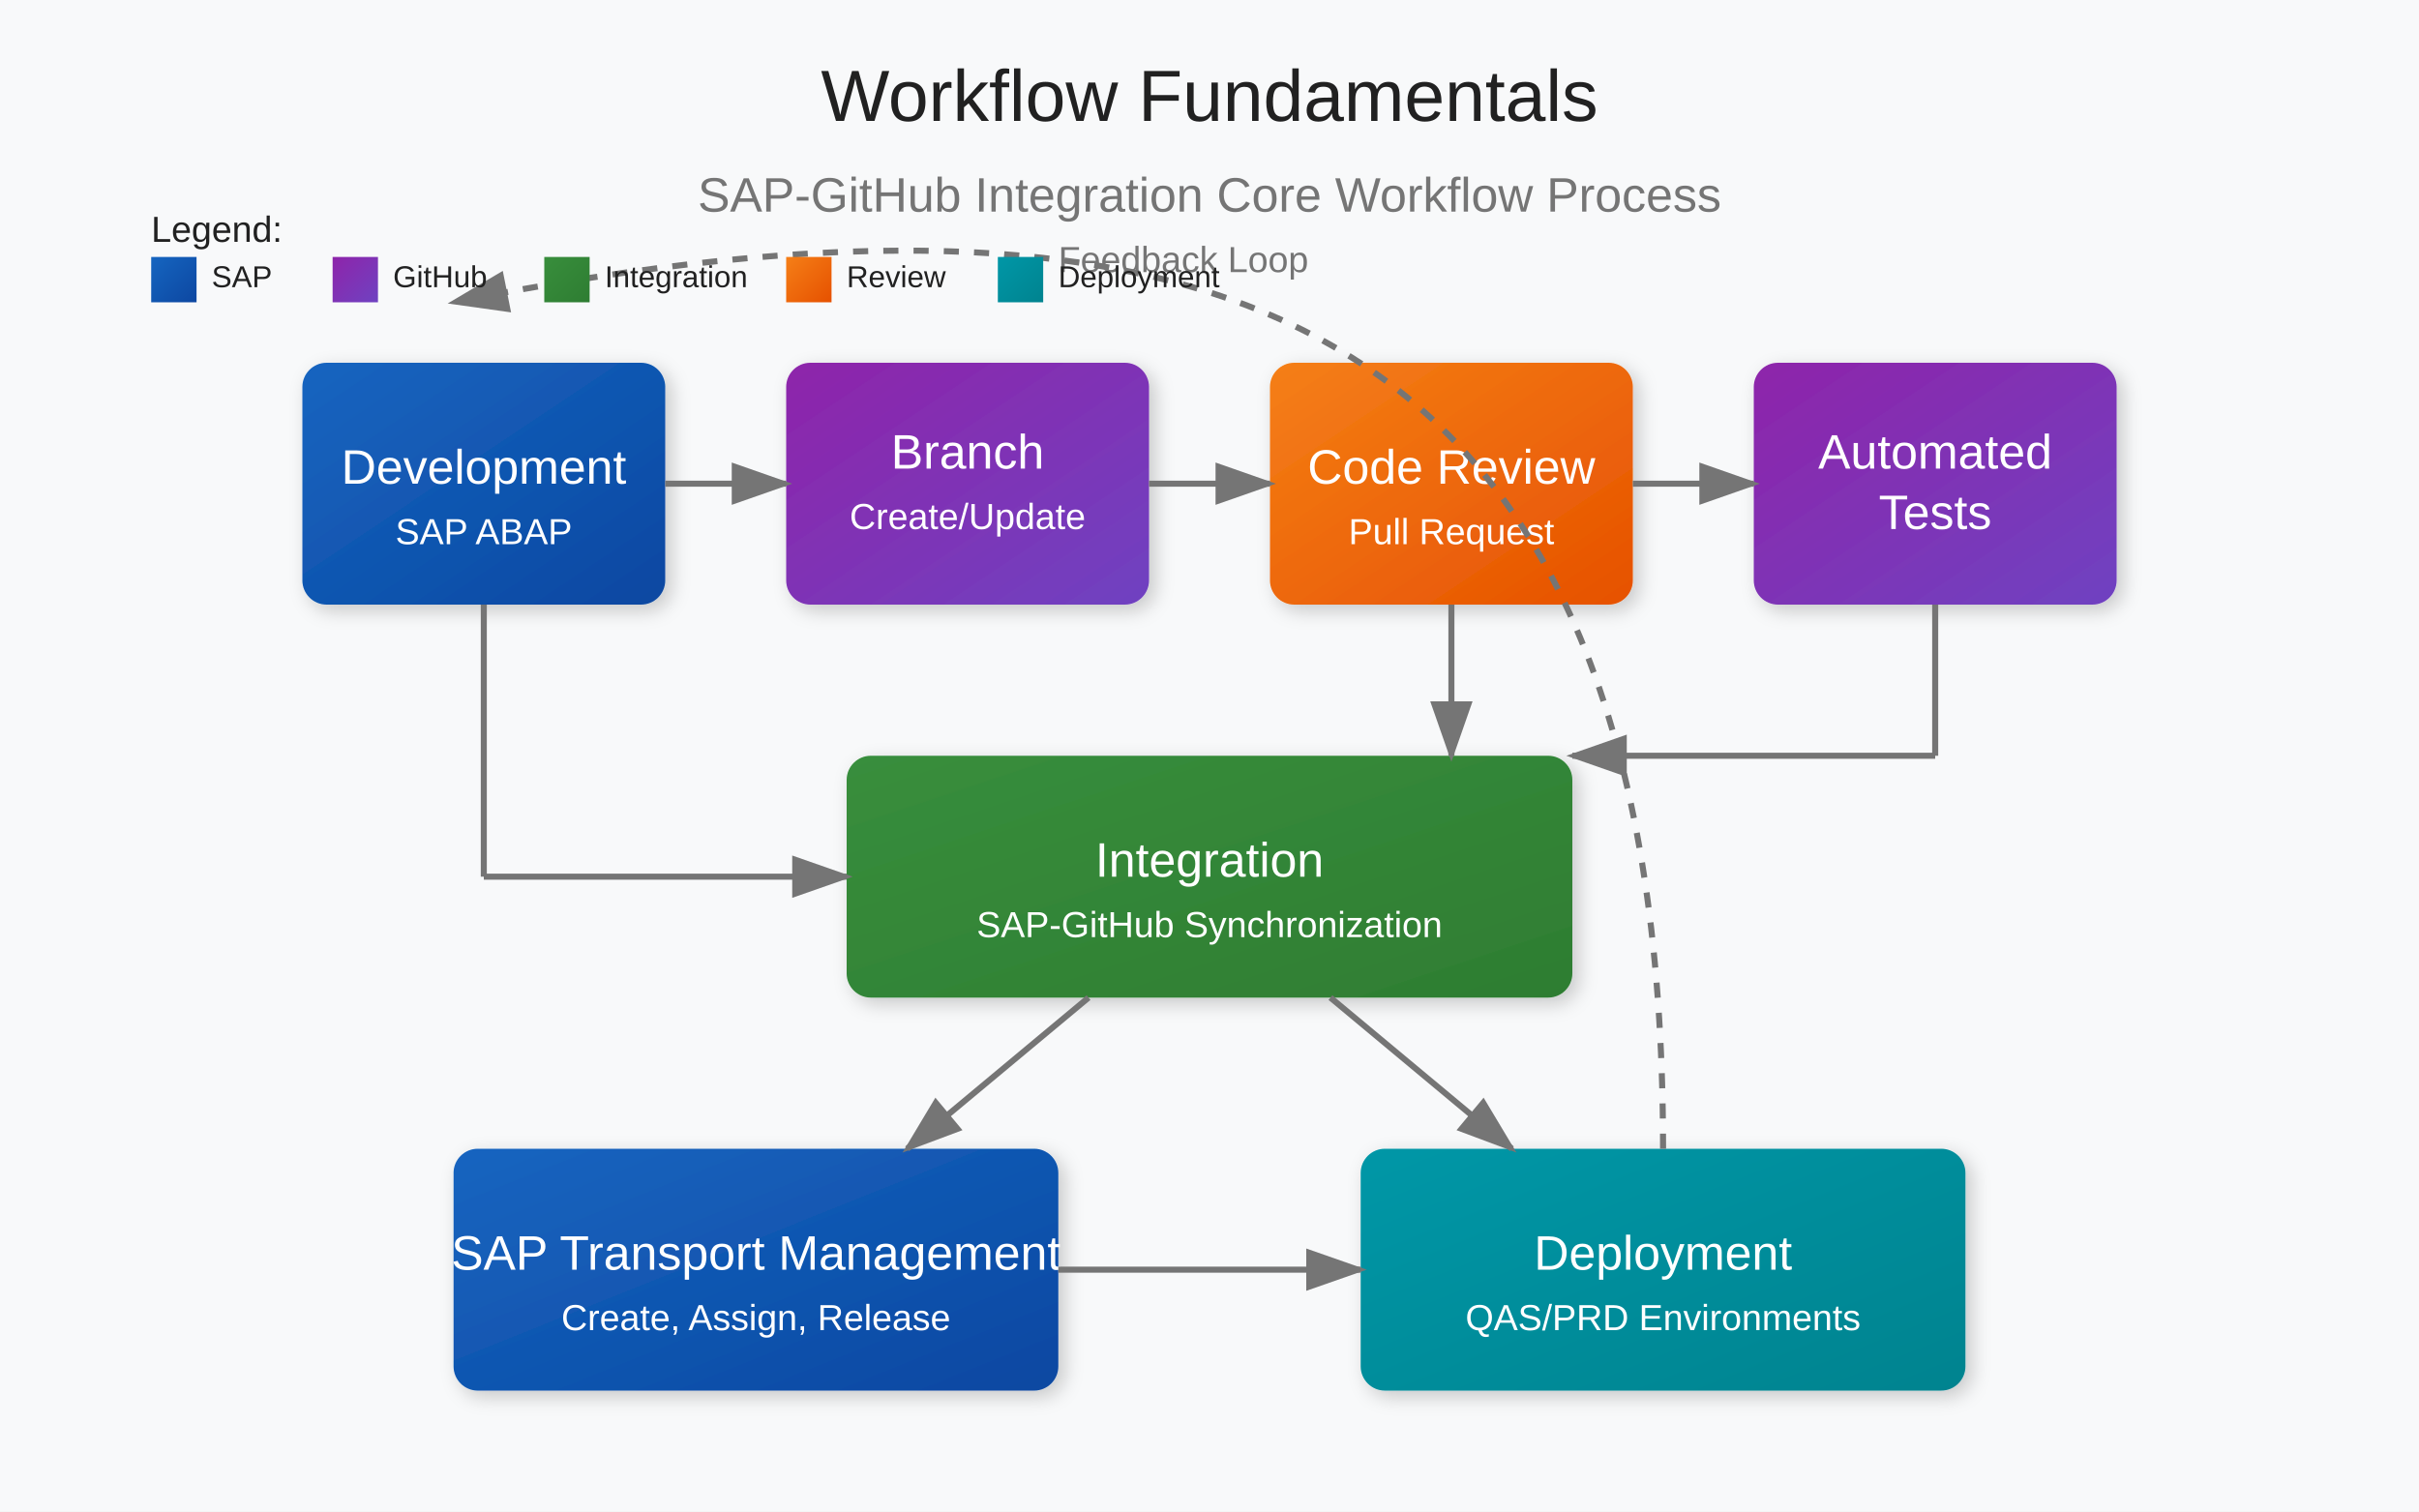
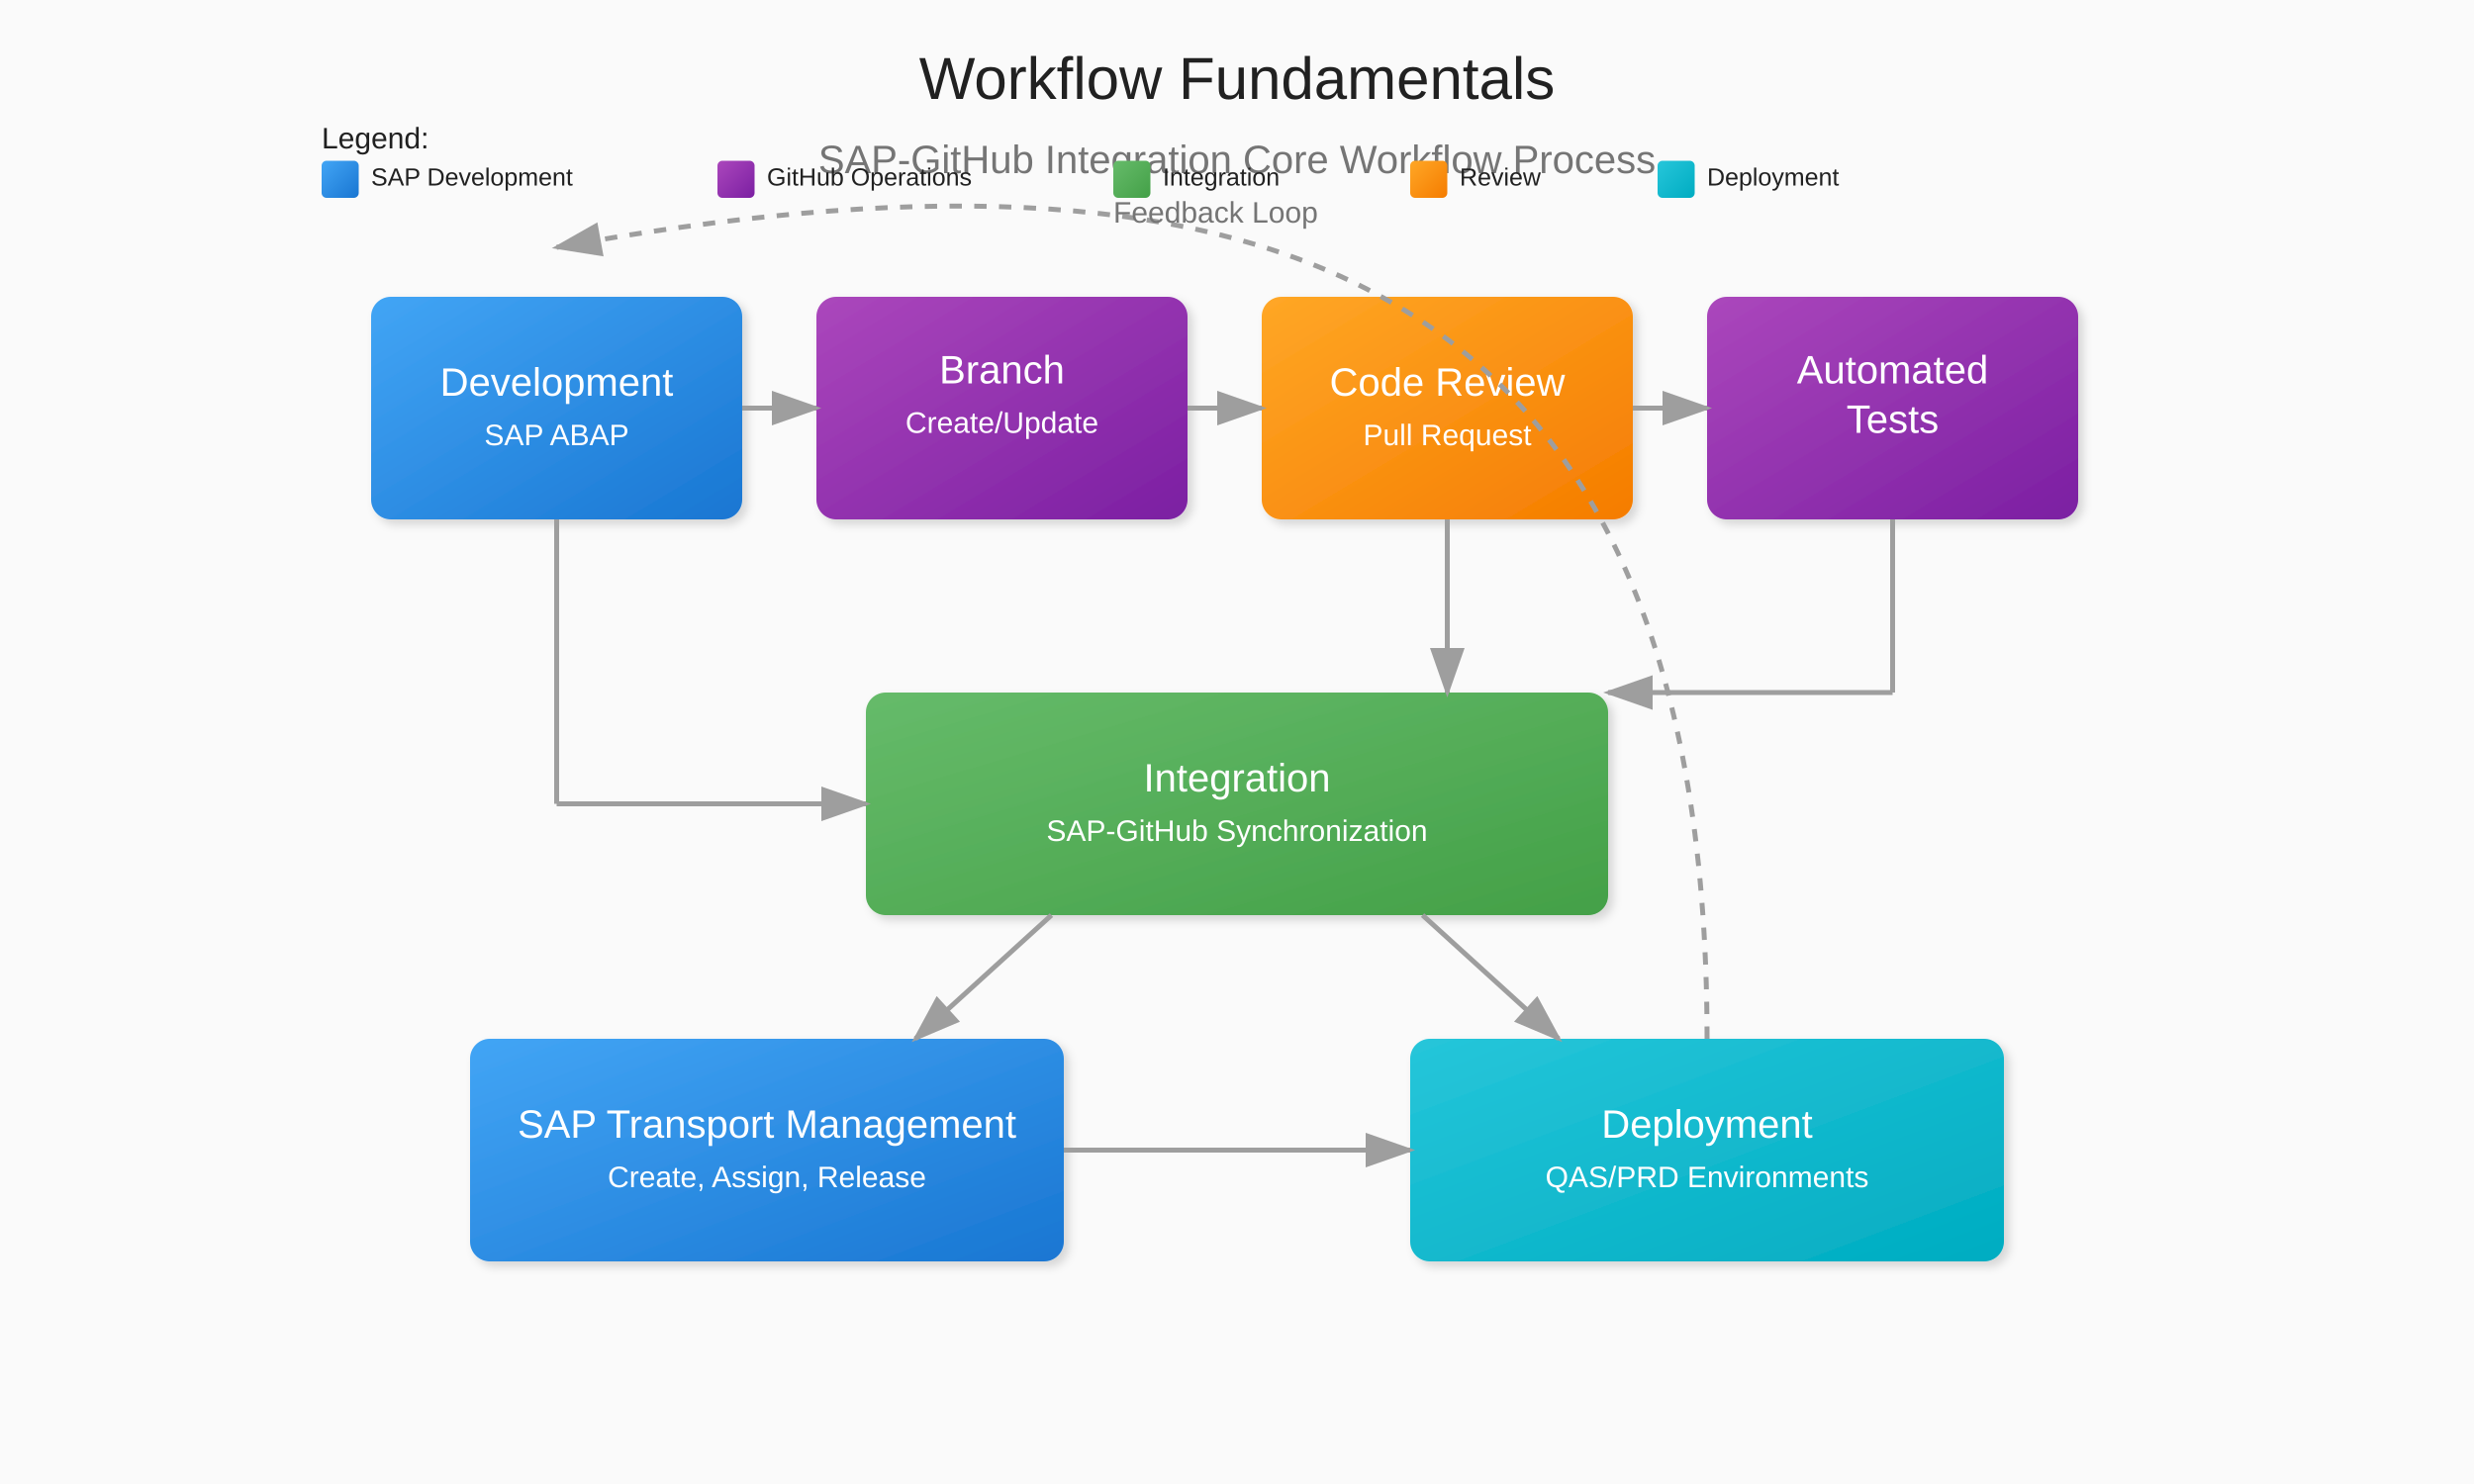
- <svg xmlns="http://www.w3.org/2000/svg" width="800" height="500" viewBox="0 0 800 500" role="img" aria-labelledby="title desc">
+ <svg xmlns="http://www.w3.org/2000/svg" width="1000" height="600" viewBox="0 0 1000 600" role="img" aria-labelledby="title desc">
  <defs>
    <marker id="arrowhead" markerWidth="10" markerHeight="7" refX="9" refY="3.5" orient="auto">
-       <polygon points="0 0, 10 3.5, 0 7" fill="#757575" />
+       <polygon points="0 0, 10 3.5, 0 7" fill="#9E9E9E" />
    </marker>
    <linearGradient id="sapGradient" x1="0%" y1="0%" x2="100%" y2="100%">
-       <stop offset="0%" style="stop-color:#1565C0;stop-opacity:1" />
-       <stop offset="100%" style="stop-color:#0D47A1;stop-opacity:1" />
+       <stop offset="0%" style="stop-color:#42A5F5;stop-opacity:1" />
+       <stop offset="100%" style="stop-color:#1976D2;stop-opacity:1" />
    </linearGradient>
    <linearGradient id="githubGradient" x1="0%" y1="0%" x2="100%" y2="100%">
-       <stop offset="0%" style="stop-color:#8E24AA;stop-opacity:1" />
-       <stop offset="100%" style="stop-color:#6F42C1;stop-opacity:1" />
+       <stop offset="0%" style="stop-color:#AB47BC;stop-opacity:1" />
+       <stop offset="100%" style="stop-color:#7B1FA2;stop-opacity:1" />
    </linearGradient>
    <linearGradient id="integrationGradient" x1="0%" y1="0%" x2="100%" y2="100%">
-       <stop offset="0%" style="stop-color:#388E3C;stop-opacity:1" />
-       <stop offset="100%" style="stop-color:#2E7D32;stop-opacity:1" />
+       <stop offset="0%" style="stop-color:#66BB6A;stop-opacity:1" />
+       <stop offset="100%" style="stop-color:#43A047;stop-opacity:1" />
    </linearGradient>
    <linearGradient id="reviewGradient" x1="0%" y1="0%" x2="100%" y2="100%">
-       <stop offset="0%" style="stop-color:#F57F17;stop-opacity:1" />
-       <stop offset="100%" style="stop-color:#E65100;stop-opacity:1" />
+       <stop offset="0%" style="stop-color:#FFA726;stop-opacity:1" />
+       <stop offset="100%" style="stop-color:#F57C00;stop-opacity:1" />
    </linearGradient>
    <linearGradient id="deployGradient" x1="0%" y1="0%" x2="100%" y2="100%">
-       <stop offset="0%" style="stop-color:#0097A7;stop-opacity:1" />
-       <stop offset="100%" style="stop-color:#00838F;stop-opacity:1" />
+       <stop offset="0%" style="stop-color:#26C6DA;stop-opacity:1" />
+       <stop offset="100%" style="stop-color:#00ACC1;stop-opacity:1" />
    </linearGradient>
    <filter id="dropShadow" x="-20%" y="-20%" width="140%" height="140%">
-       <feGaussianBlur in="SourceAlpha" stdDeviation="3" />
+       <feGaussianBlur in="SourceAlpha" stdDeviation="2" />
      <feOffset dx="2" dy="2" result="offsetblur" />
      <feComponentTransfer>
-         <feFuncA type="linear" slope="0.2" />
+         <feFuncA type="linear" slope="0.15" />
      </feComponentTransfer>
      <feMerge>
        <feMergeNode />
        <feMergeNode in="SourceGraphic" />
      </feMerge>
    </filter>
  </defs>
-   <rect width="800" height="500" fill="#f8f9fa" />
-   <text x="400" y="40" font-family="Arial, sans-serif" font-size="24" text-anchor="middle" fill="#212121">Workflow Fundamentals</text>
-   <text x="400" y="70" font-family="Arial, sans-serif" font-size="16" text-anchor="middle" fill="#757575">SAP-GitHub Integration Core Workflow Process</text>
-   <rect x="100" y="120" width="120" height="80" rx="8" ry="8" fill="url(#sapGradient)" filter="url(#dropShadow)" />
-   <text x="160" y="160" font-family="Arial, sans-serif" font-size="16" text-anchor="middle" fill="#FFFFFF">Development</text>
-   <text x="160" y="180" font-family="Arial, sans-serif" font-size="12" text-anchor="middle" fill="#FFFFFF">SAP ABAP</text>
-   <rect x="260" y="120" width="120" height="80" rx="8" ry="8" fill="url(#githubGradient)" filter="url(#dropShadow)" />
-   <text x="320" y="155" font-family="Arial, sans-serif" font-size="16" text-anchor="middle" fill="#FFFFFF">Branch</text>
-   <text x="320" y="175" font-family="Arial, sans-serif" font-size="12" text-anchor="middle" fill="#FFFFFF">Create/Update</text>
-   <rect x="420" y="120" width="120" height="80" rx="8" ry="8" fill="url(#reviewGradient)" filter="url(#dropShadow)" />
-   <text x="480" y="160" font-family="Arial, sans-serif" font-size="16" text-anchor="middle" fill="#FFFFFF">Code Review</text>
-   <text x="480" y="180" font-family="Arial, sans-serif" font-size="12" text-anchor="middle" fill="#FFFFFF">Pull Request</text>
-   <rect x="580" y="120" width="120" height="80" rx="8" ry="8" fill="url(#githubGradient)" filter="url(#dropShadow)" />
-   <text x="640" y="155" font-family="Arial, sans-serif" font-size="16" text-anchor="middle" fill="#FFFFFF">Automated</text>
-   <text x="640" y="175" font-family="Arial, sans-serif" font-size="16" text-anchor="middle" fill="#FFFFFF">Tests</text>
-   <g transform="translate(400, 250)">
-     <rect x="-120" y="0" width="240" height="80" rx="8" ry="8" fill="url(#integrationGradient)" filter="url(#dropShadow)" />
+   <rect width="1000" height="600" fill="#FAFAFA" />
+   <text x="500" y="40" font-family="Arial, sans-serif" font-size="24" text-anchor="middle" fill="#212121">Workflow Fundamentals</text>
+   <text x="500" y="70" font-family="Arial, sans-serif" font-size="16" text-anchor="middle" fill="#757575">SAP-GitHub Integration Core Workflow Process</text>
+   <rect x="150" y="120" width="150" height="90" rx="8" ry="8" fill="url(#sapGradient)" filter="url(#dropShadow)" />
+   <text x="225" y="160" font-family="Arial, sans-serif" font-size="16" text-anchor="middle" fill="#FFFFFF">Development</text>
+   <text x="225" y="180" font-family="Arial, sans-serif" font-size="12" text-anchor="middle" fill="#FFFFFF">SAP ABAP</text>
+   <rect x="330" y="120" width="150" height="90" rx="8" ry="8" fill="url(#githubGradient)" filter="url(#dropShadow)" />
+   <text x="405" y="155" font-family="Arial, sans-serif" font-size="16" text-anchor="middle" fill="#FFFFFF">Branch</text>
+   <text x="405" y="175" font-family="Arial, sans-serif" font-size="12" text-anchor="middle" fill="#FFFFFF">Create/Update</text>
+   <rect x="510" y="120" width="150" height="90" rx="8" ry="8" fill="url(#reviewGradient)" filter="url(#dropShadow)" />
+   <text x="585" y="160" font-family="Arial, sans-serif" font-size="16" text-anchor="middle" fill="#FFFFFF">Code Review</text>
+   <text x="585" y="180" font-family="Arial, sans-serif" font-size="12" text-anchor="middle" fill="#FFFFFF">Pull Request</text>
+   <rect x="690" y="120" width="150" height="90" rx="8" ry="8" fill="url(#githubGradient)" filter="url(#dropShadow)" />
+   <text x="765" y="155" font-family="Arial, sans-serif" font-size="16" text-anchor="middle" fill="#FFFFFF">Automated</text>
+   <text x="765" y="175" font-family="Arial, sans-serif" font-size="16" text-anchor="middle" fill="#FFFFFF">Tests</text>
+   <g transform="translate(500, 280)">
+     <rect x="-150" y="0" width="300" height="90" rx="8" ry="8" fill="url(#integrationGradient)" filter="url(#dropShadow)" />
    <text x="0" y="40" font-family="Arial, sans-serif" font-size="16" text-anchor="middle" fill="#FFFFFF">Integration</text>
    <text x="0" y="60" font-family="Arial, sans-serif" font-size="12" text-anchor="middle" fill="#FFFFFF">SAP-GitHub Synchronization</text>
  </g>
-   <rect x="150" y="380" width="200" height="80" rx="8" ry="8" fill="url(#sapGradient)" filter="url(#dropShadow)" />
-   <text x="250" y="420" font-family="Arial, sans-serif" font-size="16" text-anchor="middle" fill="#FFFFFF">SAP Transport Management</text>
-   <text x="250" y="440" font-family="Arial, sans-serif" font-size="12" text-anchor="middle" fill="#FFFFFF">Create, Assign, Release</text>
-   <rect x="450" y="380" width="200" height="80" rx="8" ry="8" fill="url(#deployGradient)" filter="url(#dropShadow)" />
-   <text x="550" y="420" font-family="Arial, sans-serif" font-size="16" text-anchor="middle" fill="#FFFFFF">Deployment</text>
-   <text x="550" y="440" font-family="Arial, sans-serif" font-size="12" text-anchor="middle" fill="#FFFFFF">QAS/PRD Environments</text>
-   <line x1="220" y1="160" x2="260" y2="160" stroke="#757575" stroke-width="2" marker-end="url(#arrowhead)" />
-   <line x1="380" y1="160" x2="420" y2="160" stroke="#757575" stroke-width="2" marker-end="url(#arrowhead)" />
-   <line x1="540" y1="160" x2="580" y2="160" stroke="#757575" stroke-width="2" marker-end="url(#arrowhead)" />
-   <line x1="640" y1="200" x2="640" y2="250" stroke="#757575" stroke-width="2" />
-   <line x1="640" y1="250" x2="520" y2="250" stroke="#757575" stroke-width="2" marker-end="url(#arrowhead)" />
-   <line x1="480" y1="200" x2="480" y2="250" stroke="#757575" stroke-width="2" marker-end="url(#arrowhead)" />
-   <line x1="160" y1="200" x2="160" y2="290" stroke="#757575" stroke-width="2" />
-   <line x1="160" y1="290" x2="280" y2="290" stroke="#757575" stroke-width="2" marker-end="url(#arrowhead)" />
-   <line x1="360" y1="330" x2="300" y2="380" stroke="#757575" stroke-width="2" marker-end="url(#arrowhead)" />
-   <line x1="440" y1="330" x2="500" y2="380" stroke="#757575" stroke-width="2" marker-end="url(#arrowhead)" />
-   <line x1="350" y1="420" x2="450" y2="420" stroke="#757575" stroke-width="2" marker-end="url(#arrowhead)" />
-   <path d="M 550 380 C 550 100, 400 50, 150 100" stroke="#757575" stroke-width="2" stroke-dasharray="5,5" marker-end="url(#arrowhead)" fill="none" />
-   <text x="350" y="90" font-family="Arial, sans-serif" font-size="12" fill="#757575">Feedback Loop</text>
-   <g transform="translate(50, 100)">
+   <rect x="190" y="420" width="240" height="90" rx="8" ry="8" fill="url(#sapGradient)" filter="url(#dropShadow)" />
+   <text x="310" y="460" font-family="Arial, sans-serif" font-size="16" text-anchor="middle" fill="#FFFFFF">SAP Transport Management</text>
+   <text x="310" y="480" font-family="Arial, sans-serif" font-size="12" text-anchor="middle" fill="#FFFFFF">Create, Assign, Release</text>
+   <rect x="570" y="420" width="240" height="90" rx="8" ry="8" fill="url(#deployGradient)" filter="url(#dropShadow)" />
+   <text x="690" y="460" font-family="Arial, sans-serif" font-size="16" text-anchor="middle" fill="#FFFFFF">Deployment</text>
+   <text x="690" y="480" font-family="Arial, sans-serif" font-size="12" text-anchor="middle" fill="#FFFFFF">QAS/PRD Environments</text>
+   <line x1="300" y1="165" x2="330" y2="165" stroke="#9E9E9E" stroke-width="2" marker-end="url(#arrowhead)" />
+   <line x1="480" y1="165" x2="510" y2="165" stroke="#9E9E9E" stroke-width="2" marker-end="url(#arrowhead)" />
+   <line x1="660" y1="165" x2="690" y2="165" stroke="#9E9E9E" stroke-width="2" marker-end="url(#arrowhead)" />
+   <line x1="765" y1="210" x2="765" y2="280" stroke="#9E9E9E" stroke-width="2" />
+   <line x1="765" y1="280" x2="650" y2="280" stroke="#9E9E9E" stroke-width="2" marker-end="url(#arrowhead)" />
+   <line x1="585" y1="210" x2="585" y2="280" stroke="#9E9E9E" stroke-width="2" marker-end="url(#arrowhead)" />
+   <line x1="225" y1="210" x2="225" y2="325" stroke="#9E9E9E" stroke-width="2" />
+   <line x1="225" y1="325" x2="350" y2="325" stroke="#9E9E9E" stroke-width="2" marker-end="url(#arrowhead)" />
+   <line x1="425" y1="370" x2="370" y2="420" stroke="#9E9E9E" stroke-width="2" marker-end="url(#arrowhead)" />
+   <line x1="575" y1="370" x2="630" y2="420" stroke="#9E9E9E" stroke-width="2" marker-end="url(#arrowhead)" />
+   <line x1="430" y1="465" x2="570" y2="465" stroke="#9E9E9E" stroke-width="2" marker-end="url(#arrowhead)" />
+   <path d="M 690 420 C 690 100, 500 50, 225 100" stroke="#9E9E9E" stroke-width="2" stroke-dasharray="5,5" marker-end="url(#arrowhead)" fill="none" />
+   <text x="450" y="90" font-family="Arial, sans-serif" font-size="12" fill="#757575">Feedback Loop</text>
+   <g transform="translate(130, 80)">
    <text x="0" y="-20" font-family="Arial, sans-serif" font-size="12" fill="#212121">Legend:</text>
-     <rect x="0" y="-15" width="15" height="15" fill="url(#sapGradient)" />
-     <text x="20" y="-5" font-family="Arial, sans-serif" font-size="10" fill="#212121">SAP</text>
-     <rect x="60" y="-15" width="15" height="15" fill="url(#githubGradient)" />
-     <text x="80" y="-5" font-family="Arial, sans-serif" font-size="10" fill="#212121">GitHub</text>
-     <rect x="130" y="-15" width="15" height="15" fill="url(#integrationGradient)" />
-     <text x="150" y="-5" font-family="Arial, sans-serif" font-size="10" fill="#212121">Integration</text>
-     <rect x="210" y="-15" width="15" height="15" fill="url(#reviewGradient)" />
-     <text x="230" y="-5" font-family="Arial, sans-serif" font-size="10" fill="#212121">Review</text>
-     <rect x="280" y="-15" width="15" height="15" fill="url(#deployGradient)" />
-     <text x="300" y="-5" font-family="Arial, sans-serif" font-size="10" fill="#212121">Deployment</text>
+     <rect x="0" y="-15" width="15" height="15" rx="2" fill="url(#sapGradient)" />
+     <text x="20" y="-5" font-family="Arial, sans-serif" font-size="10" fill="#212121">SAP Development</text>
+     <rect x="160" y="-15" width="15" height="15" rx="2" fill="url(#githubGradient)" />
+     <text x="180" y="-5" font-family="Arial, sans-serif" font-size="10" fill="#212121">GitHub Operations</text>
+     <rect x="320" y="-15" width="15" height="15" rx="2" fill="url(#integrationGradient)" />
+     <text x="340" y="-5" font-family="Arial, sans-serif" font-size="10" fill="#212121">Integration</text>
+     <rect x="440" y="-15" width="15" height="15" rx="2" fill="url(#reviewGradient)" />
+     <text x="460" y="-5" font-family="Arial, sans-serif" font-size="10" fill="#212121">Review</text>
+     <rect x="540" y="-15" width="15" height="15" rx="2" fill="url(#deployGradient)" />
+     <text x="560" y="-5" font-family="Arial, sans-serif" font-size="10" fill="#212121">Deployment</text>
  </g>
</svg>
